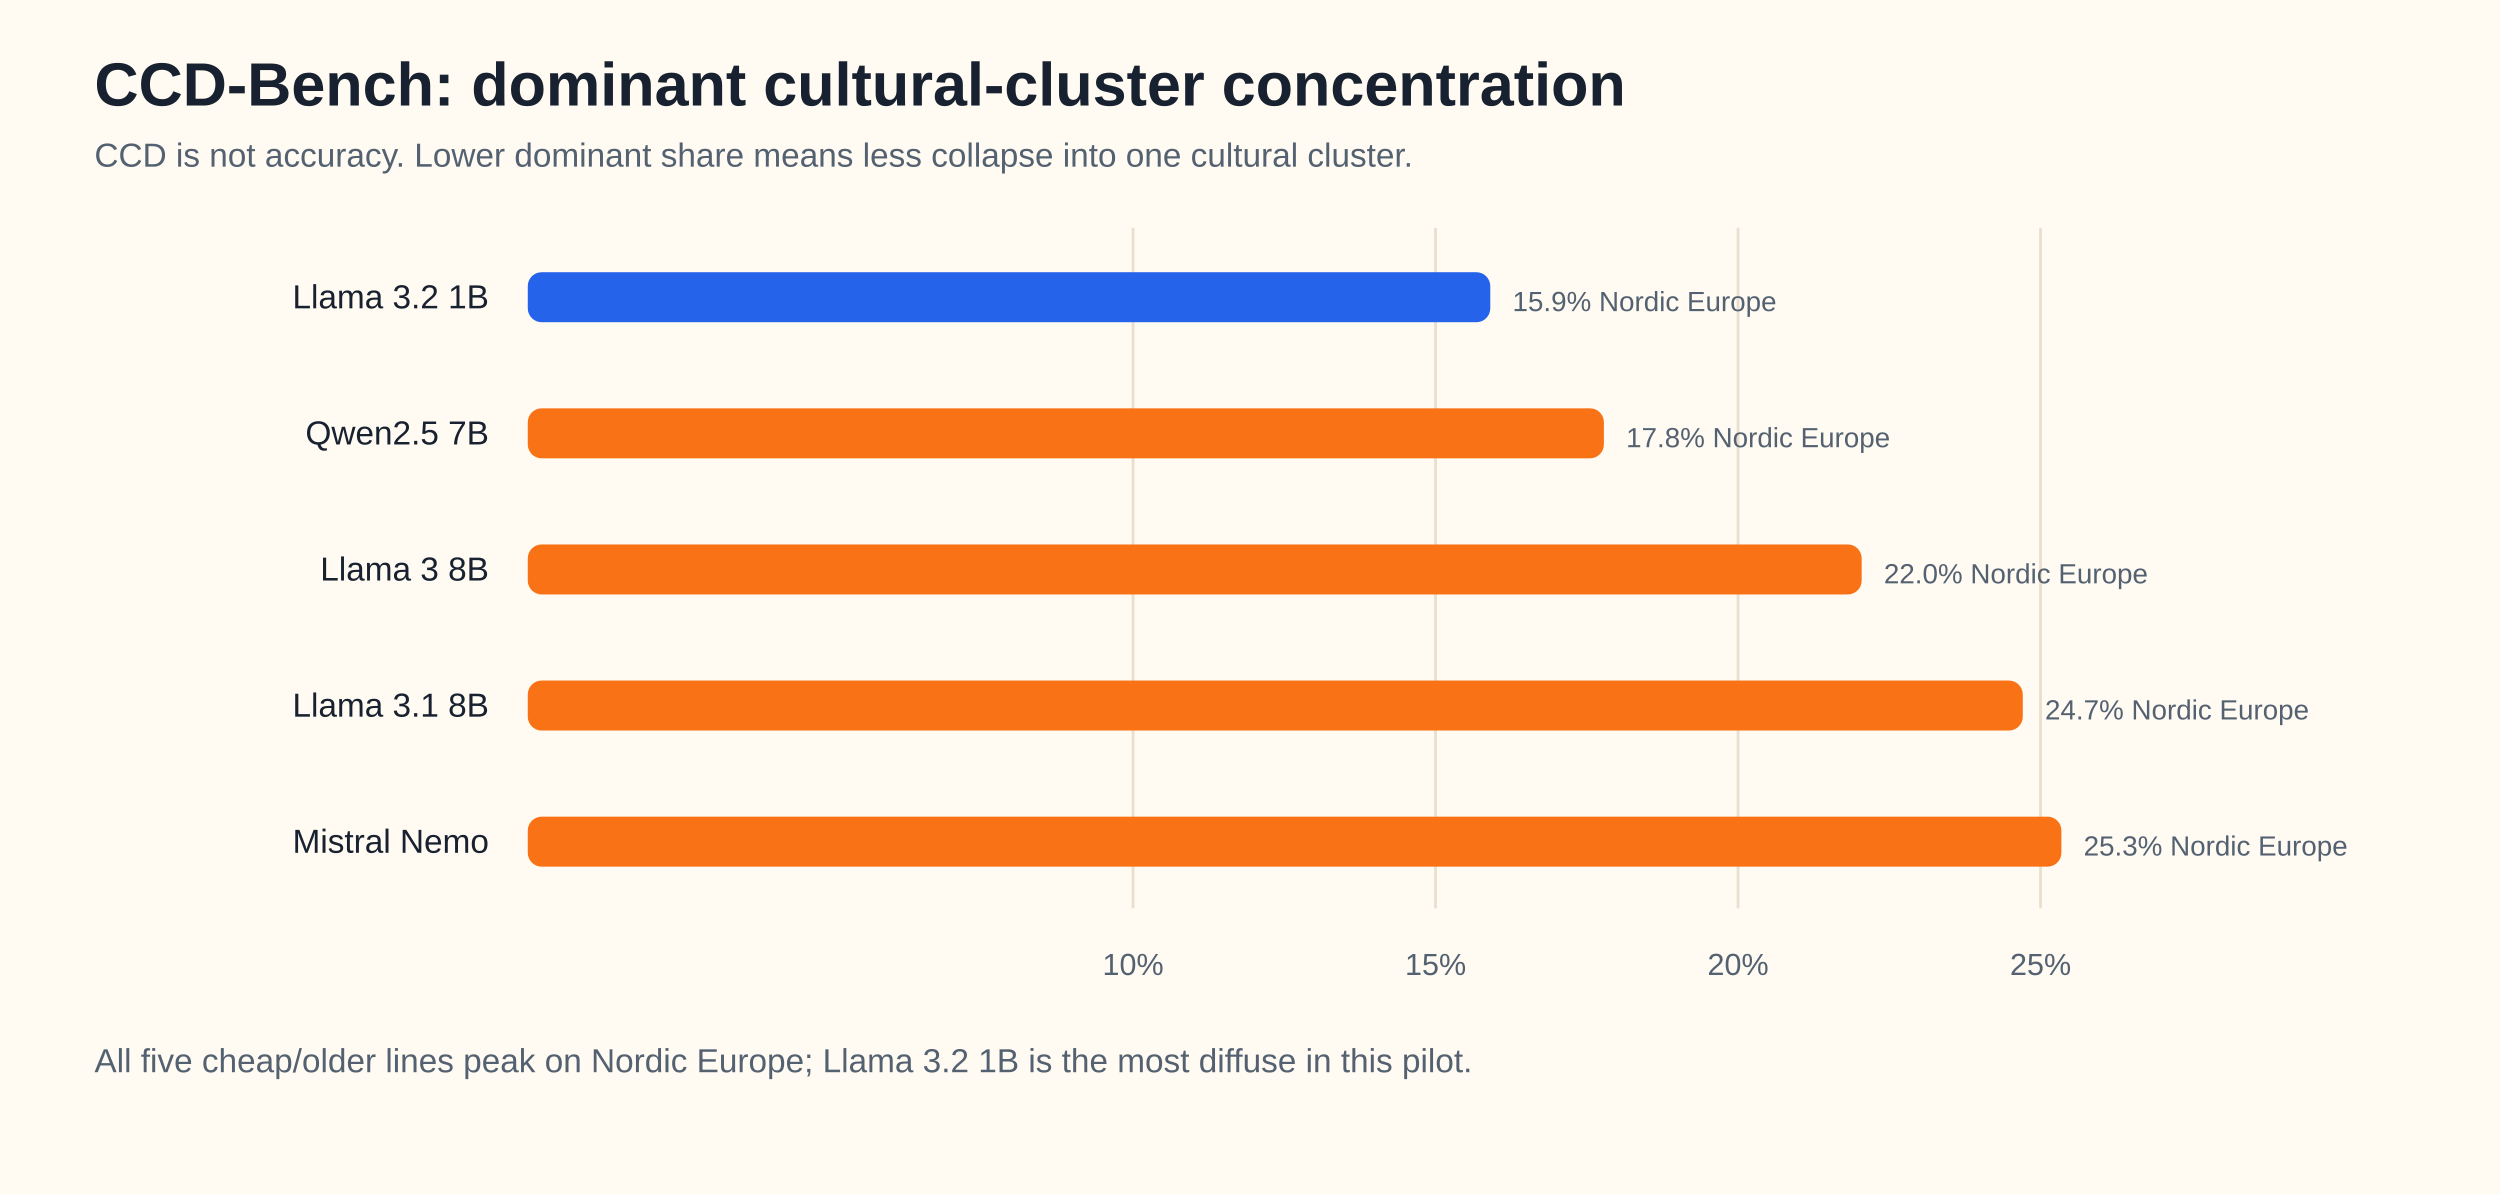
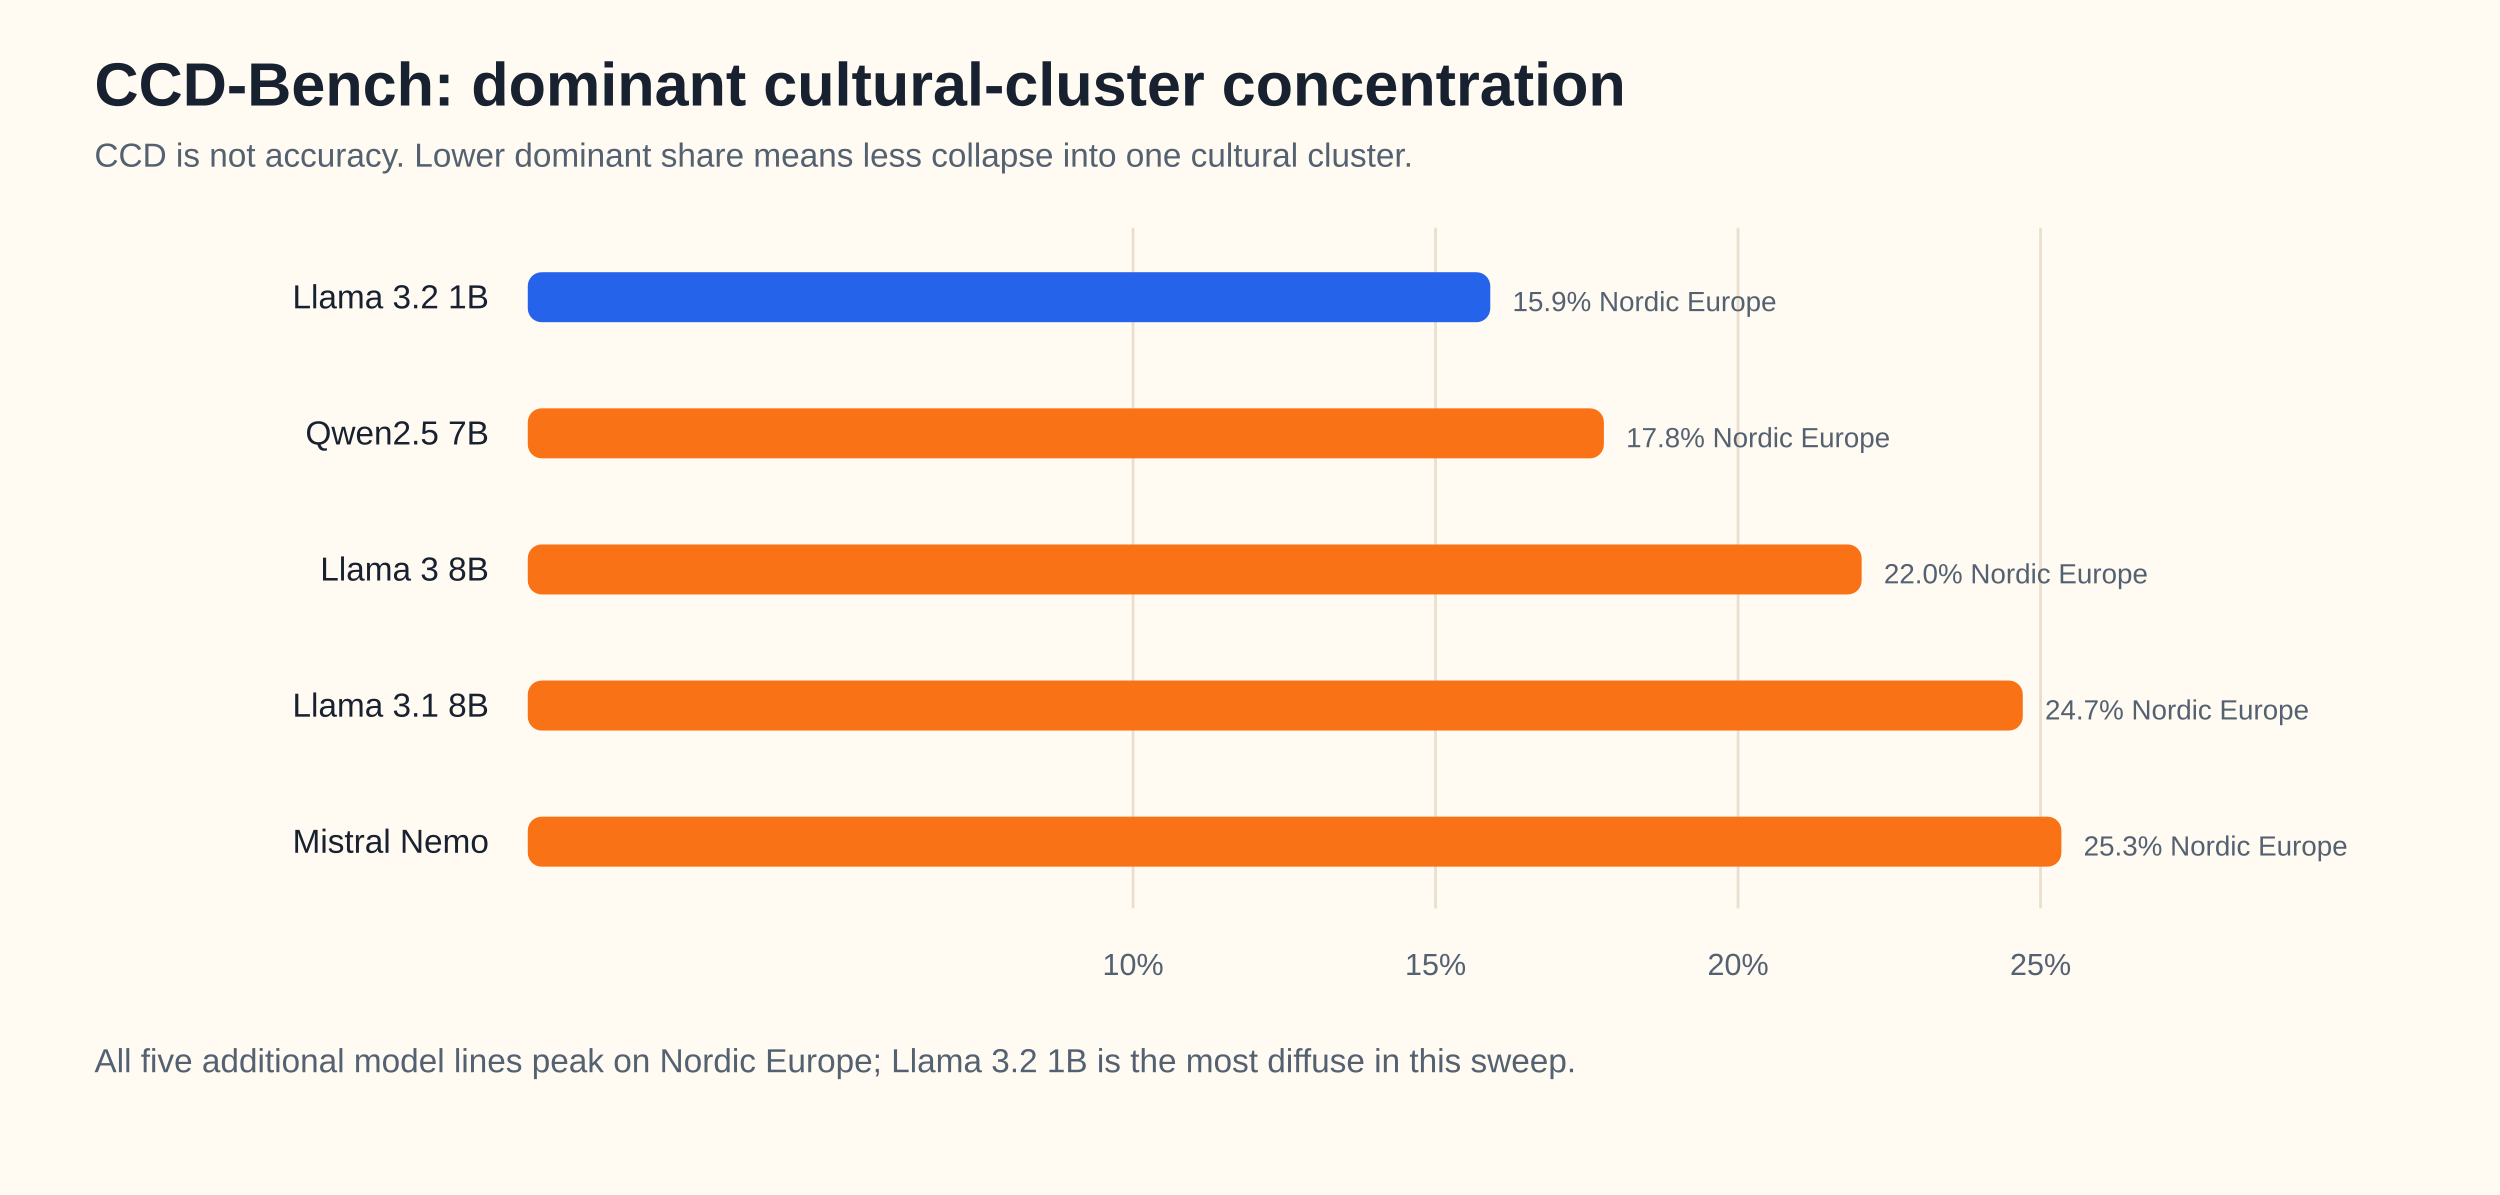
<svg xmlns="http://www.w3.org/2000/svg" width="900" height="430" viewBox="0 0 900 430">
  <style>text{font-family:Arial,Helvetica,sans-serif;fill:#18212f}.title{font-size:22px;font-weight:700}.subtitle{font-size:12px;fill:#536171}.axis{font-size:11px;fill:#536171}.label{font-size:12px}.small{font-size:10px;fill:#536171}</style>
  <rect width="100%" height="100%" fill="#fffaf2" />
  <text x="34" y="38" class="title">CCD-Bench: dominant cultural-cluster concentration</text>
  <text x="34" y="60" class="subtitle">CCD is not accuracy. Lower dominant share means less collapse into one cultural cluster.</text>
  <line x1="407.9" y1="82" x2="407.9" y2="327" stroke="#eadfce" stroke-width="1" />
  <text x="407.9" y="351" text-anchor="middle" class="axis">10%</text>
  <line x1="516.8" y1="82" x2="516.8" y2="327" stroke="#eadfce" stroke-width="1" />
  <text x="516.8" y="351" text-anchor="middle" class="axis">15%</text>
  <line x1="625.7" y1="82" x2="625.7" y2="327" stroke="#eadfce" stroke-width="1" />
  <text x="625.7" y="351" text-anchor="middle" class="axis">20%</text>
  <line x1="734.6" y1="82" x2="734.6" y2="327" stroke="#eadfce" stroke-width="1" />
  <text x="734.6" y="351" text-anchor="middle" class="axis">25%</text>
  <text x="176" y="111.0" text-anchor="end" class="label">Llama 3.2 1B</text>
  <rect x="190" y="98.0" width="346.5" height="18" rx="5" fill="#2563eb" />
  <text x="544.5" y="112.0" class="small">15.9% Nordic Europe</text>
  <text x="176" y="160.0" text-anchor="end" class="label">Qwen2.5 7B</text>
  <rect x="190" y="147.0" width="387.4" height="18" rx="5" fill="#f97316" />
  <text x="585.4" y="161.0" class="small">17.8% Nordic Europe</text>
  <text x="176" y="209.0" text-anchor="end" class="label">Llama 3 8B</text>
  <rect x="190" y="196.0" width="480.2" height="18" rx="5" fill="#f97316" />
  <text x="678.2" y="210.0" class="small">22.0% Nordic Europe</text>
  <text x="176" y="258.0" text-anchor="end" class="label">Llama 3.1 8B</text>
  <rect x="190" y="245.0" width="538.2" height="18" rx="5" fill="#f97316" />
  <text x="736.2" y="259.0" class="small">24.7% Nordic Europe</text>
  <text x="176" y="307.0" text-anchor="end" class="label">Mistral Nemo</text>
  <rect x="190" y="294.0" width="552.1" height="18" rx="5" fill="#f97316" />
  <text x="750.1" y="308.0" class="small">25.3% Nordic Europe</text>
-   <text x="34" y="386" class="subtitle">All five cheap/older lines peak on Nordic Europe; Llama 3.2 1B is the most diffuse in this pilot.</text>
+   <text x="34" y="386" class="subtitle">All five additional model lines peak on Nordic Europe; Llama 3.2 1B is the most diffuse in this sweep.</text>
</svg>
